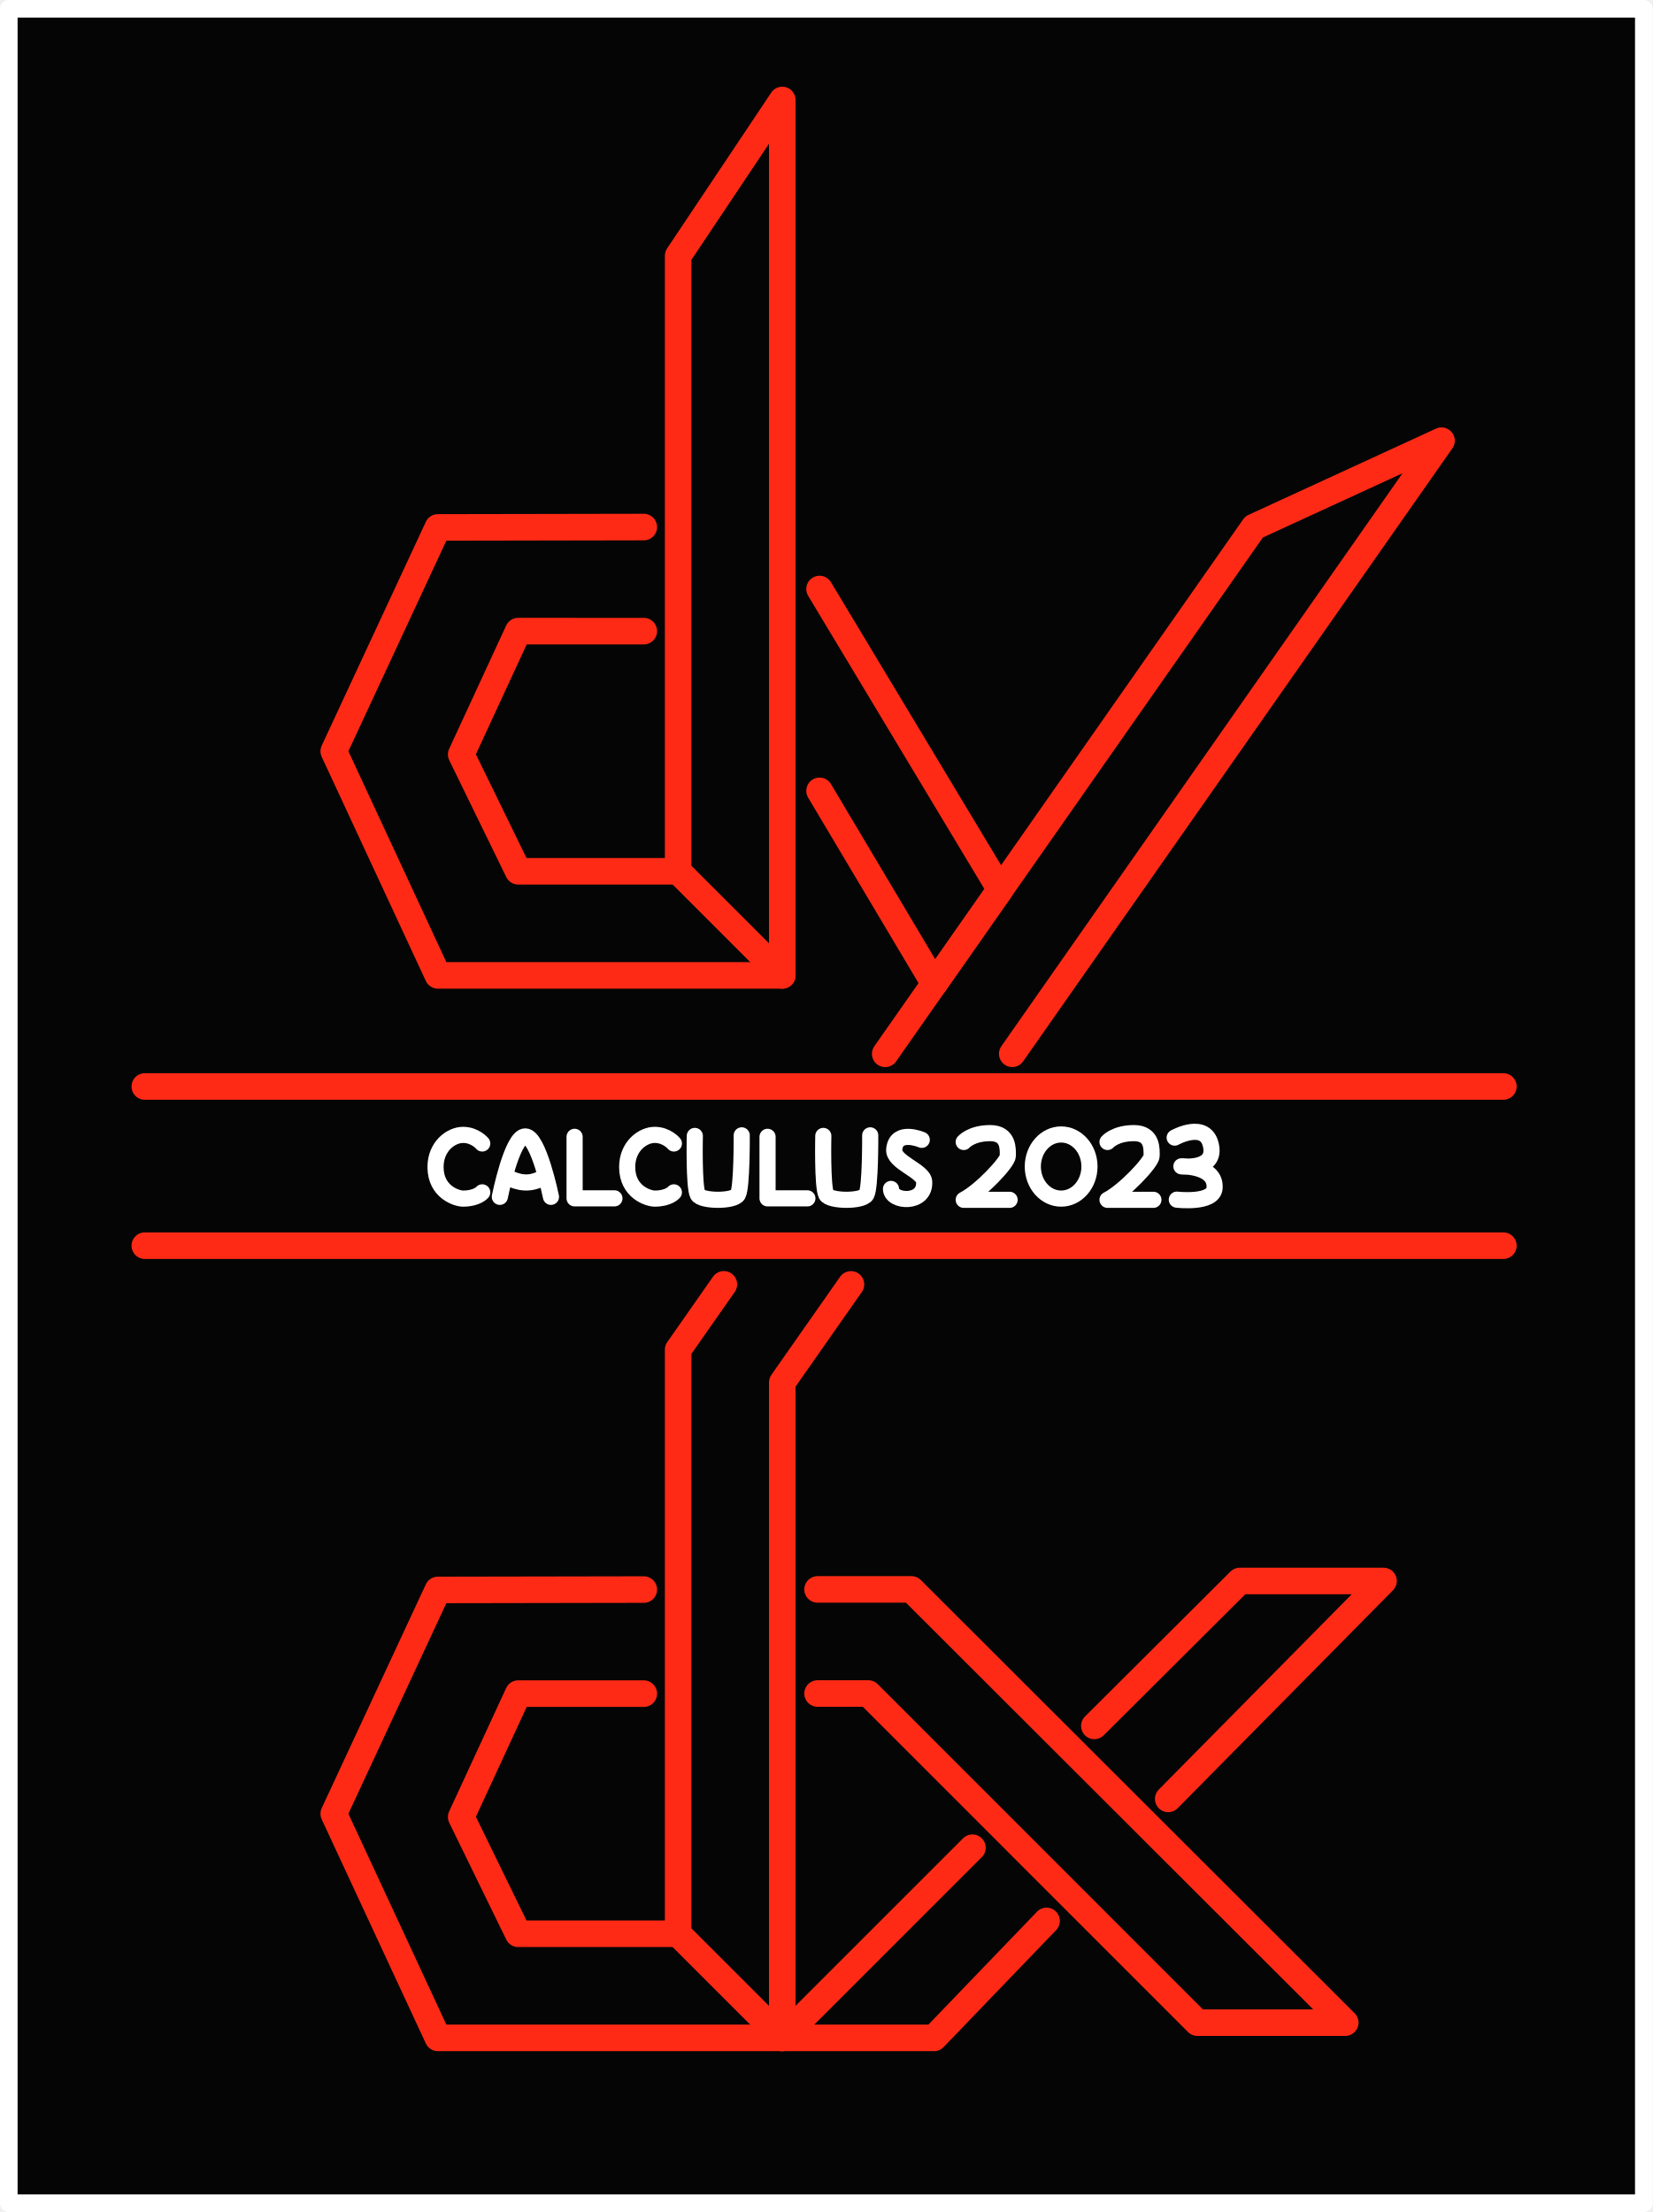
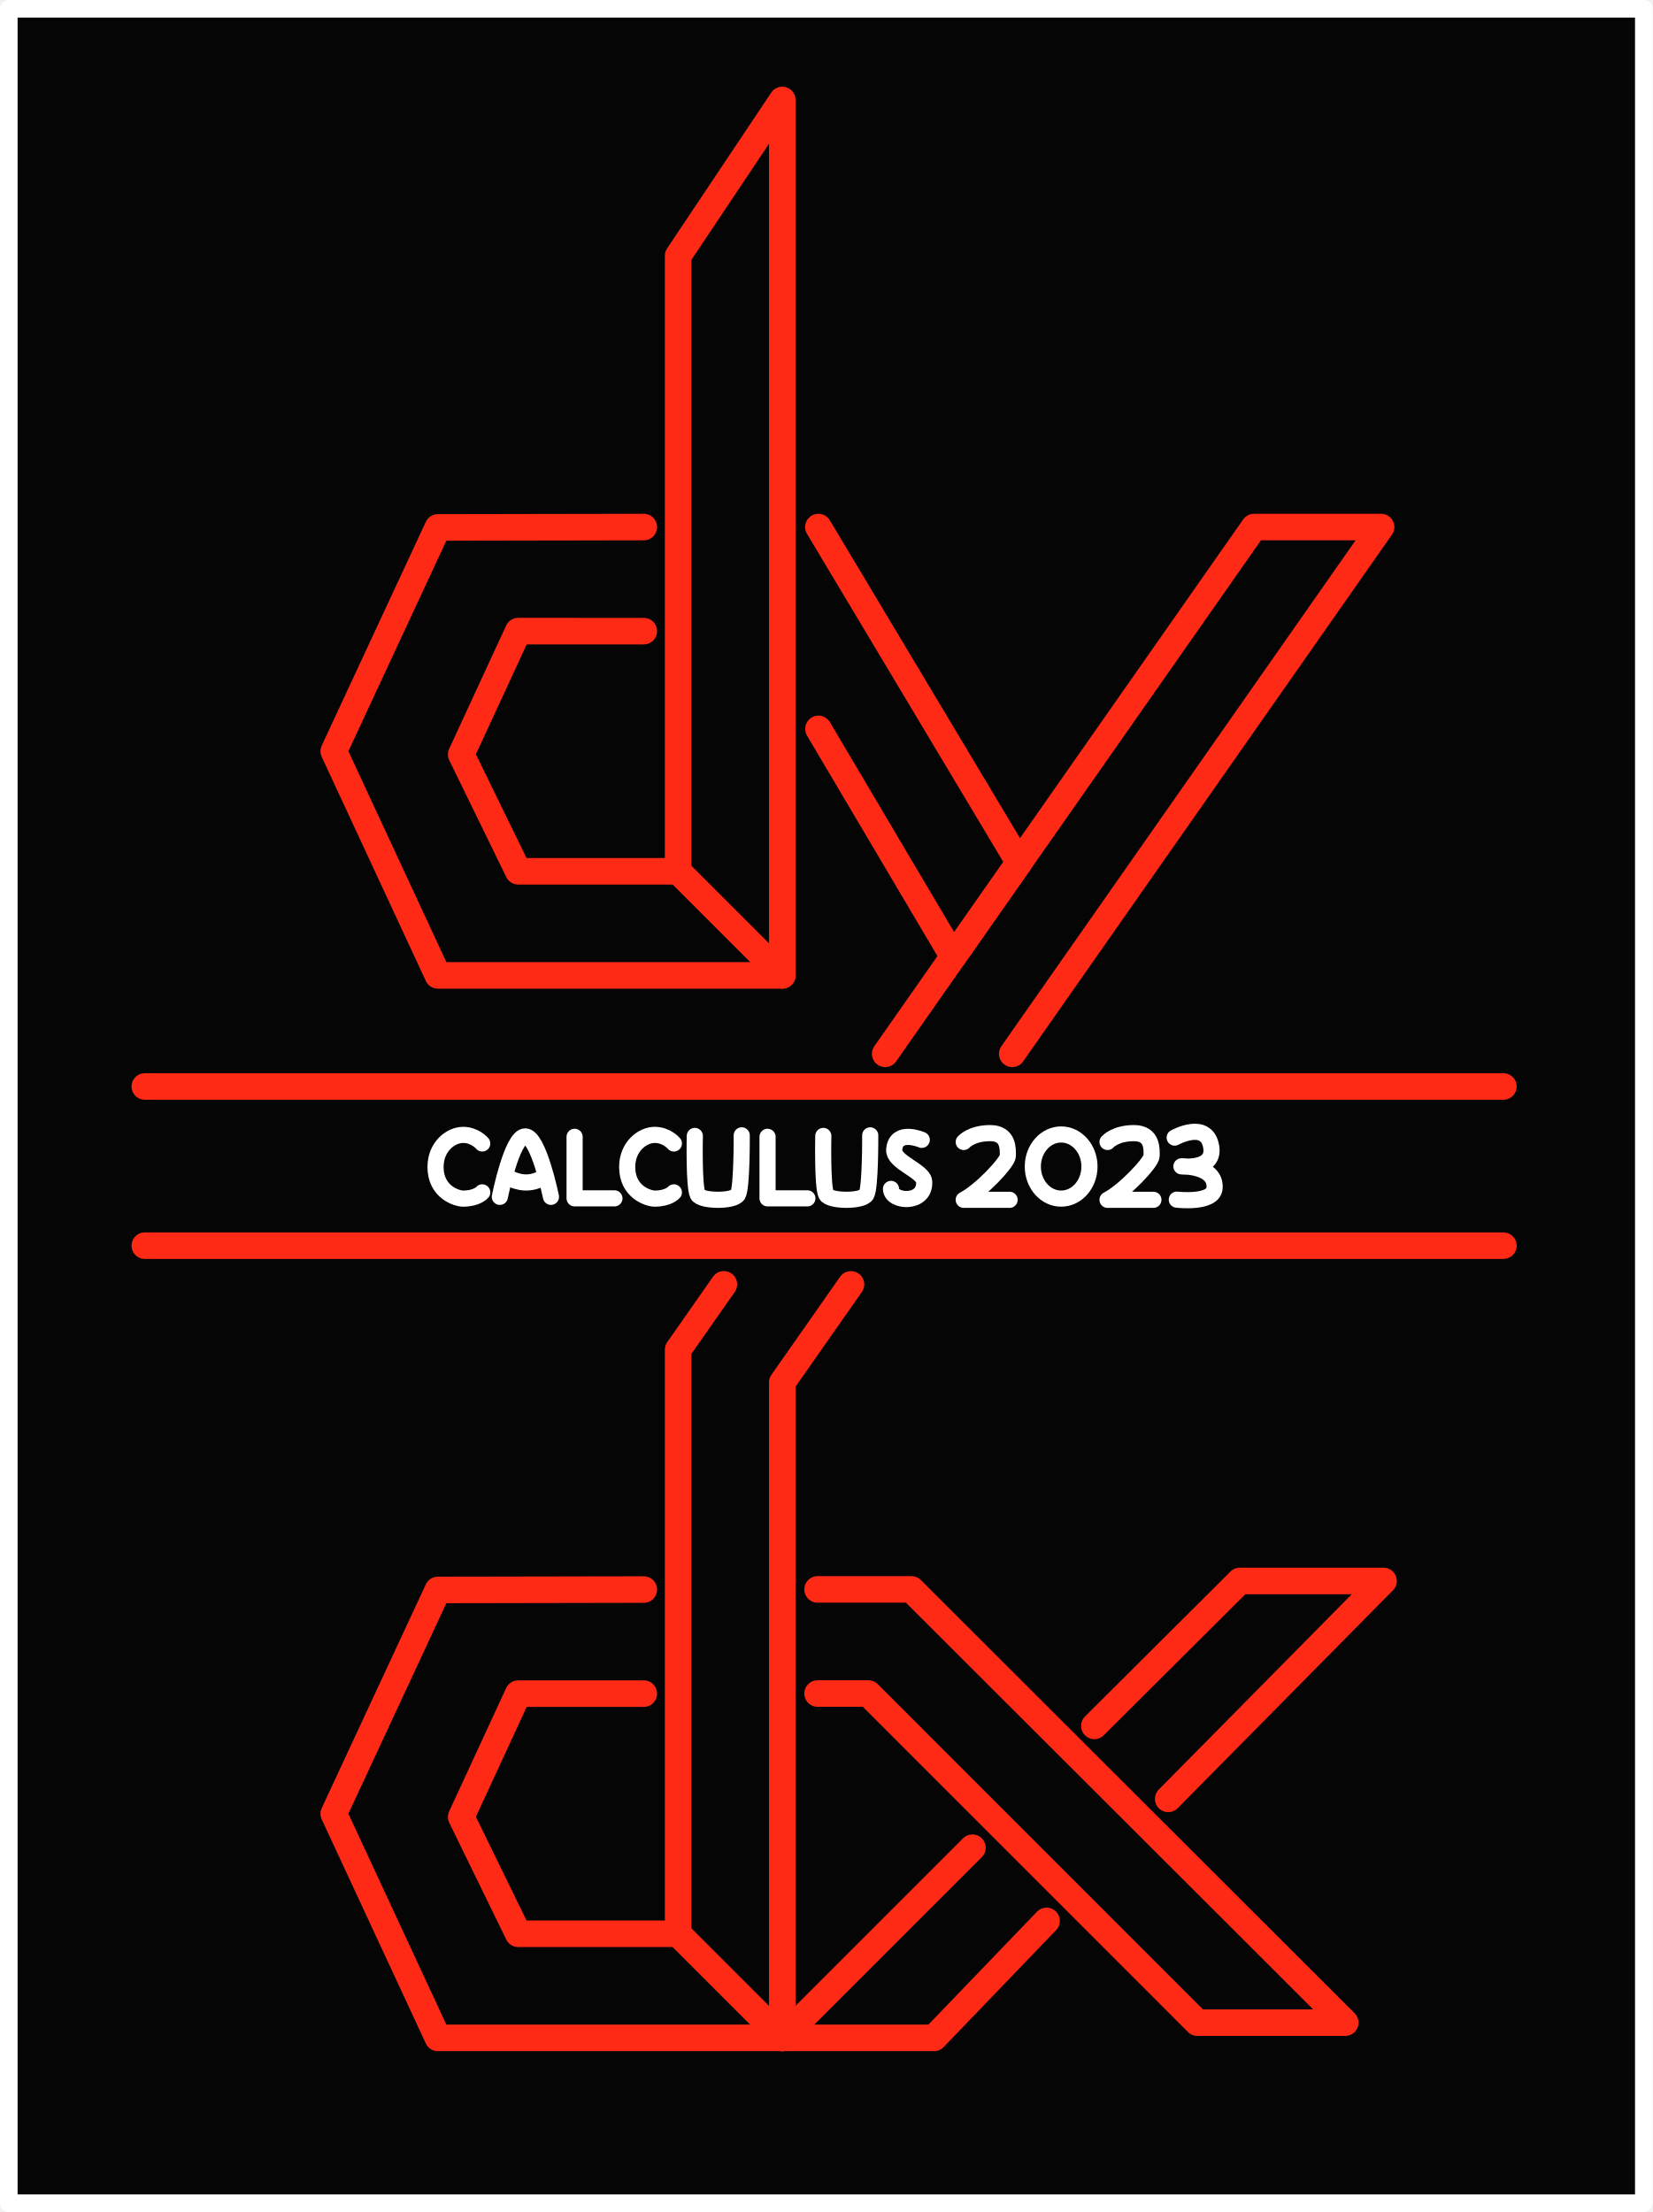
<svg xmlns="http://www.w3.org/2000/svg" width="31.742mm" height="42.491mm" viewBox="0 0 31.742 42.491" version="1.1" id="svg5" xml:space="preserve">
  <defs id="defs2" />
  <rect style="fill:#050505;fill-opacity:1;stroke:#ffffff;stroke-width:0.338;stroke-linecap:round;stroke-linejoin:round;stroke-dasharray:none;stroke-opacity:1" id="background" width="31.404" height="42.153" x="0.169" y="0.169" />
  <g id="logo" transform="translate(-69.31861,-90.7425)">
    <path style="fill:none;fill-opacity:1;stroke:#ff2a16;stroke-width:0.51;stroke-linecap:round;stroke-linejoin:round;stroke-dasharray:none;stroke-opacity:1" d="m 84.344,109.479 -2,-2 V 95.656 l 2,-2.993 z" id="path9840" />
    <path style="fill:none;fill-opacity:1;stroke:#ff2a16;stroke-width:0.51;stroke-linecap:round;stroke-linejoin:round;stroke-dasharray:none;stroke-opacity:1" d="m 84.344,109.479 h -6.615 l -2,-4.306 2,-4.299 3.955,-0.007" id="path10058" />
    <path style="fill:none;fill-opacity:1;stroke:#ff2a16;stroke-width:0.51;stroke-linecap:round;stroke-linejoin:round;stroke-dasharray:none;stroke-opacity:1" d="m 82.344,107.479 -3.072,1e-5 -1.095,-2.244 1.095,-2.369 2.412,2.6e-4" id="path10062" />
-     <path style="fill:none;fill-opacity:1;stroke:#ff2a16;stroke-width:0.51;stroke-linecap:round;stroke-linejoin:round;stroke-dasharray:none;stroke-opacity:1" d="m 85.06,102.057 3.47,5.773 -1.266,1.808 -2.204,-3.704" id="path10070" />
-     <path style="fill:none;fill-opacity:1;stroke:#ff2a16;stroke-width:0.51;stroke-linecap:round;stroke-linejoin:round;stroke-dasharray:none;stroke-opacity:1" d="m 86.321,110.986 7.084,-10.121 3.601,-1.657 -8.245,11.777" id="path10074" />
+     <path style="fill:none;fill-opacity:1;stroke:#ff2a16;stroke-width:0.51;stroke-linecap:round;stroke-linejoin:round;stroke-dasharray:none;stroke-opacity:1" d="m 85.038,100.867 3.855,6.444 -1.266,1.808 -2.588,-4.375" id="path10070" />
+     <path style="fill:none;fill-opacity:1;stroke:#ff2a16;stroke-width:0.51;stroke-linecap:round;stroke-linejoin:round;stroke-dasharray:none;stroke-opacity:1" d="m 86.321,110.986 7.084,-10.119 h 2.44 l -7.084,10.119" id="path10074" />
    <path style="fill:none;fill-opacity:1;stroke:#ff2a16;stroke-width:0.51;stroke-linecap:round;stroke-linejoin:round;stroke-dasharray:none;stroke-opacity:1" d="M 72.1,111.613 H 98.194" id="path10076" />
    <path style="fill:none;fill-opacity:1;stroke:#ff2a16;stroke-width:0.51;stroke-linecap:round;stroke-linejoin:round;stroke-dasharray:none;stroke-opacity:1" d="M 98.194,114.671 H 72.1" id="path10078" />
    <path style="fill:none;fill-opacity:1;stroke:#ff2a16;stroke-width:0.51;stroke-linecap:round;stroke-linejoin:round;stroke-dasharray:none;stroke-opacity:1" d="m 83.222,115.414 -0.878,1.255 v 11.221 l 2,2 v -12.592 l 1.319,-1.883" id="path10086" />
    <path style="fill:none;fill-opacity:1;stroke:#ff2a16;stroke-width:0.51;stroke-linecap:round;stroke-linejoin:round;stroke-dasharray:none;stroke-opacity:1" d="m 82.344,127.889 -3.072,1e-5 -1.095,-2.244 1.095,-2.369 2.412,2.6e-4" id="path10088" />
    <path style="fill:none;fill-opacity:1;stroke:#ff2a16;stroke-width:0.51;stroke-linecap:round;stroke-linejoin:round;stroke-dasharray:none;stroke-opacity:1" d="m 85.022,121.274 h 1.803 l 8.332,8.322 h -2.84 l -6.32,-6.322 h -0.975" id="path10820" />
    <path style="fill:none;fill-opacity:1;stroke:#ff2a16;stroke-width:0.51;stroke-linecap:round;stroke-linejoin:round;stroke-dasharray:none;stroke-opacity:1" d="m 81.684,121.277 -3.955,0.007 -2,4.299 2,4.306 h 6.615" id="path10824" />
    <path style="fill:none;fill-opacity:1;stroke:#ff2a16;stroke-width:0.51;stroke-linecap:round;stroke-linejoin:round;stroke-dasharray:none;stroke-opacity:1" d="m 90.338,123.896 2.794,-2.784 h 2.76 l -4.135,4.186" id="path10902" />
    <path style="fill:none;fill-opacity:1;stroke:#ff2a16;stroke-width:0.51;stroke-linecap:round;stroke-linejoin:round;stroke-dasharray:none;stroke-opacity:1" d="m 87.996,126.236 -3.653,3.653 h 2.916 l 2.161,-2.247" id="path10906" />
  </g>
  <g id="calc2023" transform="translate(-69.31861,-90.7425)">
    <path style="fill:none;stroke:#ffffff;stroke-width:0.31;stroke-linecap:round;stroke-linejoin:round;stroke-dasharray:none;stroke-opacity:1" d="m 78.581,112.708 c 0,0 -0.136,-0.165 -0.368,-0.165 -0.232,0 -0.529,0.22 -0.529,0.617 0,0.487 0.413,0.607 0.529,0.607 0.269,0 0.368,-0.12 0.368,-0.12" id="path515" />
    <path style="fill:none;stroke:#ffffff;stroke-width:0.31;stroke-linecap:round;stroke-linejoin:round;stroke-dasharray:none;stroke-opacity:1" d="m 82.262,112.708 c 0,0 -0.136,-0.165 -0.368,-0.165 -0.232,0 -0.529,0.22 -0.529,0.617 0,0.487 0.413,0.607 0.529,0.607 0.269,0 0.368,-0.12 0.368,-0.12" id="path515-2" />
    <path style="fill:none;stroke:#ffffff;stroke-width:0.31;stroke-linecap:round;stroke-linejoin:round;stroke-dasharray:none;stroke-opacity:1" d="m 78.919,113.733 c 0,0 0.231,-1.161 0.488,-1.161 0.257,0 0.494,1.161 0.494,1.161" id="path1179" />
    <path style="fill:none;stroke:#ffffff;stroke-width:0.31;stroke-linecap:round;stroke-linejoin:round;stroke-dasharray:none;stroke-opacity:1" d="m 79.08,113.366 c 0.198,0.094 0.407,0.146 0.667,0" id="path1181-7" />
    <path style="fill:none;stroke:#ffffff;stroke-width:0.31;stroke-linecap:round;stroke-linejoin:round;stroke-dasharray:none;stroke-opacity:1" d="m 80.355,112.58 v 1.182 h 0.765" id="path1205" />
    <path style="fill:none;stroke:#ffffff;stroke-width:0.31;stroke-linecap:round;stroke-linejoin:round;stroke-dasharray:none;stroke-opacity:1" d="m 84.061,112.58 v 1.182 h 0.765" id="path1205-9" />
    <path style="fill:none;stroke:#ffffff;stroke-width:0.31;stroke-linecap:round;stroke-linejoin:round;stroke-dasharray:none;stroke-opacity:1" d="m 82.664,112.563 c 0,0 -0.022,0.969 0.056,1.127 0.064,0.129 0.693,0.137 0.772,0 0.079,-0.137 0.073,-1.138 0.073,-1.138" id="path1238" />
    <path style="fill:none;stroke:#ffffff;stroke-width:0.31;stroke-linecap:round;stroke-linejoin:round;stroke-dasharray:none;stroke-opacity:1" d="m 85.132,112.563 c 0,0 -0.022,0.969 0.056,1.127 0.064,0.129 0.693,0.137 0.772,0 0.079,-0.137 0.073,-1.138 0.073,-1.138" id="path1238-3" />
    <path style="fill:none;stroke:#ffffff;stroke-width:0.31;stroke-linecap:round;stroke-linejoin:round;stroke-dasharray:none;stroke-opacity:1" d="m 87.023,112.638 c 0,0 -0.496,-0.213 -0.529,0.186 -0.02,0.247 0.561,0.407 0.575,0.616 0.029,0.445 -0.637,0.399 -0.637,0.141" id="path1309" />
    <path style="fill:none;stroke:#ffffff;stroke-width:0.31;stroke-linecap:round;stroke-linejoin:round;stroke-dasharray:none;stroke-opacity:1" d="m 87.829,112.679 c 0,0 0.145,-0.17 0.508,-0.17 0.364,0 0.339,0.318 0.339,0.438 0,0.12 -0.525,0.678 -0.847,0.843 h 0.881" id="path1311" />
    <path style="fill:none;stroke:#ffffff;stroke-width:0.31;stroke-linecap:round;stroke-linejoin:round;stroke-dasharray:none;stroke-opacity:1" d="m 90.591,112.679 c 0,0 0.145,-0.17 0.508,-0.17 0.364,0 0.339,0.318 0.339,0.438 0,0.12 -0.525,0.678 -0.847,0.843 h 0.881" id="path1311-6" />
    <path style="fill:none;stroke:#ffffff;stroke-width:0.31;stroke-linecap:round;stroke-linejoin:round;stroke-dasharray:none;stroke-opacity:1" d="m 91.881,112.595 c 0,0 0.618,-0.346 0.702,0.181 0.072,0.453 -0.573,0.371 -0.573,0.371 0,0 0.67,-0.018 0.637,0.418 -0.023,0.305 -0.724,0.222 -0.725,0.222" id="path1389" />
    <ellipse style="fill:none;stroke:#ffffff;stroke-width:0.31;stroke-linecap:round;stroke-linejoin:round;stroke-dasharray:none;stroke-opacity:1" id="path1365" ry="0.616" rx="0.544" cy="113.151" cx="89.7" />
  </g>
</svg>
